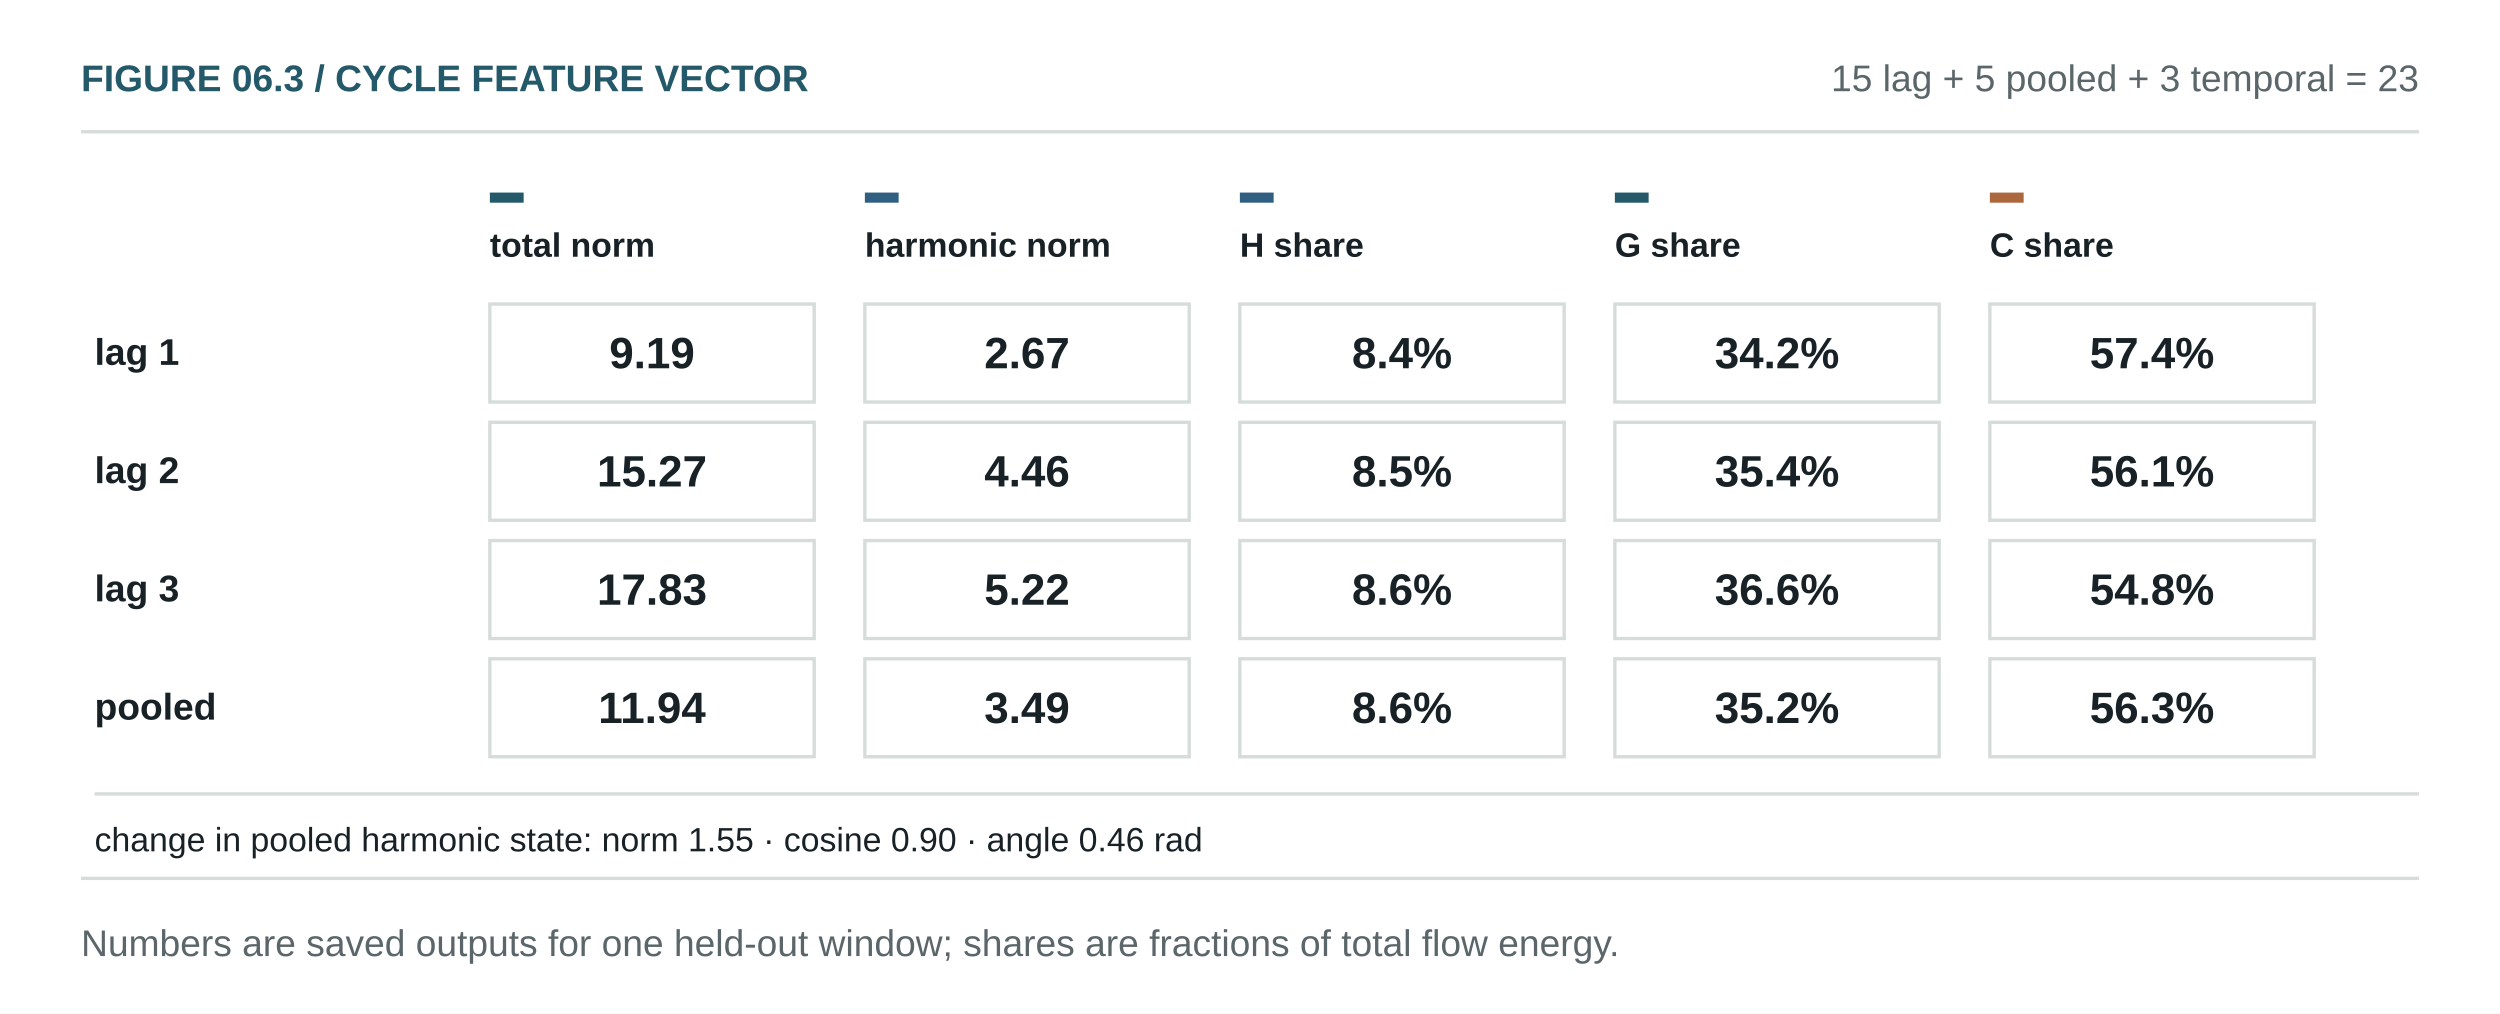
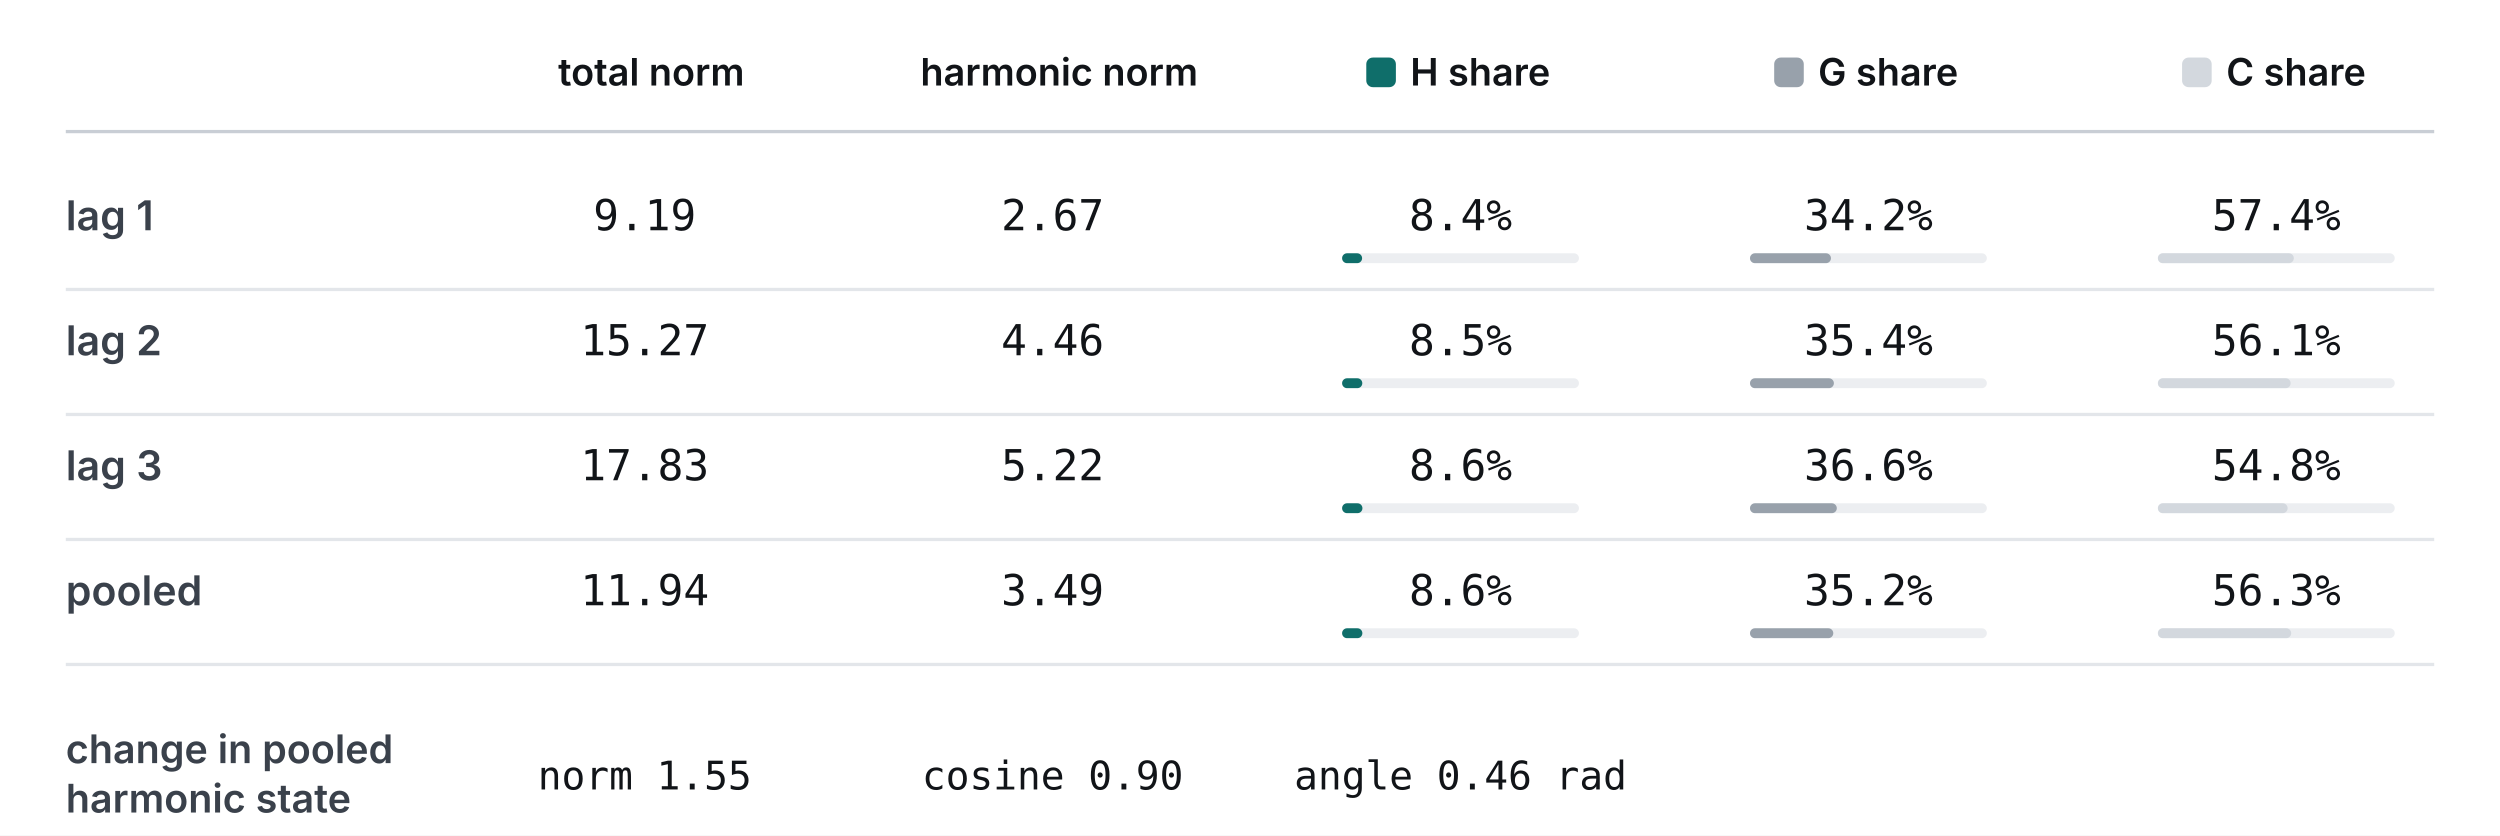
- <svg xmlns="http://www.w3.org/2000/svg" width="740" height="300" viewBox="0 0 740 300" role="img" aria-labelledby="title desc">
-   <rect width="740" height="300" fill="#ffffff" />
-   <text x="24.00" y="27.00" fill="#235969" font-size="11" font-weight="700" text-anchor="start" font-family="-apple-system,BlinkMacSystemFont,Segoe UI,Arial,sans-serif">FIGURE 06.3 / CYCLE FEATURE VECTOR</text>
-   <text x="716.00" y="27.00" fill="#5a6669" font-size="11" font-weight="400" text-anchor="end" font-family="-apple-system,BlinkMacSystemFont,Segoe UI,Arial,sans-serif">15 lag + 5 pooled + 3 temporal = 23</text>
-   <line x1="24.00" y1="39.00" x2="716.00" y2="39.00" stroke="#d5dcda" stroke-width="1" opacity="1" />
-   <rect x="145.00" y="57.00" width="10.00" height="3.00" fill="#235969" />
-   <text x="145.00" y="76.00" fill="#172126" font-size="10" font-weight="600" text-anchor="start" font-family="-apple-system,BlinkMacSystemFont,Segoe UI,Arial,sans-serif">total norm</text>
-   <rect x="256.00" y="57.00" width="10.00" height="3.00" fill="#315f82" />
-   <text x="256.00" y="76.00" fill="#172126" font-size="10" font-weight="600" text-anchor="start" font-family="-apple-system,BlinkMacSystemFont,Segoe UI,Arial,sans-serif">harmonic norm</text>
-   <rect x="367.00" y="57.00" width="10.00" height="3.00" fill="#315f82" />
-   <text x="367.00" y="76.00" fill="#172126" font-size="10" font-weight="600" text-anchor="start" font-family="-apple-system,BlinkMacSystemFont,Segoe UI,Arial,sans-serif">H share</text>
-   <rect x="478.00" y="57.00" width="10.00" height="3.00" fill="#235969" />
-   <text x="478.00" y="76.00" fill="#172126" font-size="10" font-weight="600" text-anchor="start" font-family="-apple-system,BlinkMacSystemFont,Segoe UI,Arial,sans-serif">G share</text>
-   <rect x="589.00" y="57.00" width="10.00" height="3.00" fill="#ad673d" />
-   <text x="589.00" y="76.00" fill="#172126" font-size="10" font-weight="600" text-anchor="start" font-family="-apple-system,BlinkMacSystemFont,Segoe UI,Arial,sans-serif">C share</text>
-   <text x="28.00" y="108.00" fill="#172126" font-size="11" font-weight="600" text-anchor="start" font-family="-apple-system,BlinkMacSystemFont,Segoe UI,Arial,sans-serif">lag 1</text>
-   <rect x="145.00" y="90.00" width="96.00" height="29.00" fill="#ffffff" stroke="#d5dcda" stroke-width="1" />
-   <text x="193.00" y="109.00" fill="#172126" font-size="13" font-weight="600" text-anchor="middle" font-family="-apple-system,BlinkMacSystemFont,Segoe UI,Arial,sans-serif">9.19</text>
-   <rect x="256.00" y="90.00" width="96.00" height="29.00" fill="#ffffff" stroke="#d5dcda" stroke-width="1" />
-   <text x="304.00" y="109.00" fill="#172126" font-size="13" font-weight="600" text-anchor="middle" font-family="-apple-system,BlinkMacSystemFont,Segoe UI,Arial,sans-serif">2.67</text>
-   <rect x="367.00" y="90.00" width="96.00" height="29.00" fill="#ffffff" stroke="#d5dcda" stroke-width="1" />
-   <text x="415.00" y="109.00" fill="#172126" font-size="13" font-weight="600" text-anchor="middle" font-family="-apple-system,BlinkMacSystemFont,Segoe UI,Arial,sans-serif">8.4%</text>
-   <rect x="478.00" y="90.00" width="96.00" height="29.00" fill="#ffffff" stroke="#d5dcda" stroke-width="1" />
-   <text x="526.00" y="109.00" fill="#172126" font-size="13" font-weight="600" text-anchor="middle" font-family="-apple-system,BlinkMacSystemFont,Segoe UI,Arial,sans-serif">34.2%</text>
-   <rect x="589.00" y="90.00" width="96.00" height="29.00" fill="#ffffff" stroke="#d5dcda" stroke-width="1" />
-   <text x="637.00" y="109.00" fill="#172126" font-size="13" font-weight="600" text-anchor="middle" font-family="-apple-system,BlinkMacSystemFont,Segoe UI,Arial,sans-serif">57.4%</text>
-   <text x="28.00" y="143.00" fill="#172126" font-size="11" font-weight="600" text-anchor="start" font-family="-apple-system,BlinkMacSystemFont,Segoe UI,Arial,sans-serif">lag 2</text>
-   <rect x="145.00" y="125.00" width="96.00" height="29.00" fill="#ffffff" stroke="#d5dcda" stroke-width="1" />
-   <text x="193.00" y="144.00" fill="#172126" font-size="13" font-weight="600" text-anchor="middle" font-family="-apple-system,BlinkMacSystemFont,Segoe UI,Arial,sans-serif">15.27</text>
-   <rect x="256.00" y="125.00" width="96.00" height="29.00" fill="#ffffff" stroke="#d5dcda" stroke-width="1" />
-   <text x="304.00" y="144.00" fill="#172126" font-size="13" font-weight="600" text-anchor="middle" font-family="-apple-system,BlinkMacSystemFont,Segoe UI,Arial,sans-serif">4.46</text>
-   <rect x="367.00" y="125.00" width="96.00" height="29.00" fill="#ffffff" stroke="#d5dcda" stroke-width="1" />
-   <text x="415.00" y="144.00" fill="#172126" font-size="13" font-weight="600" text-anchor="middle" font-family="-apple-system,BlinkMacSystemFont,Segoe UI,Arial,sans-serif">8.5%</text>
-   <rect x="478.00" y="125.00" width="96.00" height="29.00" fill="#ffffff" stroke="#d5dcda" stroke-width="1" />
-   <text x="526.00" y="144.00" fill="#172126" font-size="13" font-weight="600" text-anchor="middle" font-family="-apple-system,BlinkMacSystemFont,Segoe UI,Arial,sans-serif">35.4%</text>
-   <rect x="589.00" y="125.00" width="96.00" height="29.00" fill="#ffffff" stroke="#d5dcda" stroke-width="1" />
-   <text x="637.00" y="144.00" fill="#172126" font-size="13" font-weight="600" text-anchor="middle" font-family="-apple-system,BlinkMacSystemFont,Segoe UI,Arial,sans-serif">56.1%</text>
-   <text x="28.00" y="178.00" fill="#172126" font-size="11" font-weight="600" text-anchor="start" font-family="-apple-system,BlinkMacSystemFont,Segoe UI,Arial,sans-serif">lag 3</text>
-   <rect x="145.00" y="160.00" width="96.00" height="29.00" fill="#ffffff" stroke="#d5dcda" stroke-width="1" />
-   <text x="193.00" y="179.00" fill="#172126" font-size="13" font-weight="600" text-anchor="middle" font-family="-apple-system,BlinkMacSystemFont,Segoe UI,Arial,sans-serif">17.83</text>
-   <rect x="256.00" y="160.00" width="96.00" height="29.00" fill="#ffffff" stroke="#d5dcda" stroke-width="1" />
-   <text x="304.00" y="179.00" fill="#172126" font-size="13" font-weight="600" text-anchor="middle" font-family="-apple-system,BlinkMacSystemFont,Segoe UI,Arial,sans-serif">5.22</text>
-   <rect x="367.00" y="160.00" width="96.00" height="29.00" fill="#ffffff" stroke="#d5dcda" stroke-width="1" />
-   <text x="415.00" y="179.00" fill="#172126" font-size="13" font-weight="600" text-anchor="middle" font-family="-apple-system,BlinkMacSystemFont,Segoe UI,Arial,sans-serif">8.6%</text>
-   <rect x="478.00" y="160.00" width="96.00" height="29.00" fill="#ffffff" stroke="#d5dcda" stroke-width="1" />
-   <text x="526.00" y="179.00" fill="#172126" font-size="13" font-weight="600" text-anchor="middle" font-family="-apple-system,BlinkMacSystemFont,Segoe UI,Arial,sans-serif">36.6%</text>
-   <rect x="589.00" y="160.00" width="96.00" height="29.00" fill="#ffffff" stroke="#d5dcda" stroke-width="1" />
-   <text x="637.00" y="179.00" fill="#172126" font-size="13" font-weight="600" text-anchor="middle" font-family="-apple-system,BlinkMacSystemFont,Segoe UI,Arial,sans-serif">54.8%</text>
-   <text x="28.00" y="213.00" fill="#172126" font-size="11" font-weight="600" text-anchor="start" font-family="-apple-system,BlinkMacSystemFont,Segoe UI,Arial,sans-serif">pooled</text>
-   <rect x="145.00" y="195.00" width="96.00" height="29.00" fill="#ffffff" stroke="#d5dcda" stroke-width="1" />
-   <text x="193.00" y="214.00" fill="#172126" font-size="13" font-weight="600" text-anchor="middle" font-family="-apple-system,BlinkMacSystemFont,Segoe UI,Arial,sans-serif">11.94</text>
-   <rect x="256.00" y="195.00" width="96.00" height="29.00" fill="#ffffff" stroke="#d5dcda" stroke-width="1" />
-   <text x="304.00" y="214.00" fill="#172126" font-size="13" font-weight="600" text-anchor="middle" font-family="-apple-system,BlinkMacSystemFont,Segoe UI,Arial,sans-serif">3.49</text>
-   <rect x="367.00" y="195.00" width="96.00" height="29.00" fill="#ffffff" stroke="#d5dcda" stroke-width="1" />
-   <text x="415.00" y="214.00" fill="#172126" font-size="13" font-weight="600" text-anchor="middle" font-family="-apple-system,BlinkMacSystemFont,Segoe UI,Arial,sans-serif">8.6%</text>
-   <rect x="478.00" y="195.00" width="96.00" height="29.00" fill="#ffffff" stroke="#d5dcda" stroke-width="1" />
-   <text x="526.00" y="214.00" fill="#172126" font-size="13" font-weight="600" text-anchor="middle" font-family="-apple-system,BlinkMacSystemFont,Segoe UI,Arial,sans-serif">35.2%</text>
-   <rect x="589.00" y="195.00" width="96.00" height="29.00" fill="#ffffff" stroke="#d5dcda" stroke-width="1" />
-   <text x="637.00" y="214.00" fill="#172126" font-size="13" font-weight="600" text-anchor="middle" font-family="-apple-system,BlinkMacSystemFont,Segoe UI,Arial,sans-serif">56.3%</text>
-   <line x1="28.00" y1="235.00" x2="716.00" y2="235.00" stroke="#d5dcda" stroke-width="1" opacity="1" />
-   <text x="28.00" y="252.00" fill="#172126" font-size="10" font-weight="400" text-anchor="start" font-family="-apple-system,BlinkMacSystemFont,Segoe UI,Arial,sans-serif">change in pooled harmonic state: norm 1.55   ·   cosine 0.90   ·   angle 0.46 rad</text>
-   <line x1="24.00" y1="260.00" x2="716.00" y2="260.00" stroke="#d5dcda" stroke-width="1" opacity="1" />
-   <text x="24.00" y="283.00" fill="#5a6669" font-size="11" font-weight="400" text-anchor="start" font-family="-apple-system,BlinkMacSystemFont,Segoe UI,Arial,sans-serif">Numbers are saved outputs for one held-out window; shares are fractions of total flow energy.</text>
+ <svg xmlns="http://www.w3.org/2000/svg" width="760" height="254" viewBox="0 0 760 254" role="img" aria-labelledby="title desc" font-family="-apple-system,BlinkMacSystemFont,'Segoe UI',Inter,Roboto,Helvetica,Arial,sans-serif">
+   <rect width="760" height="254" fill="#ffffff" />
+   <text x="198.00" y="26.00" fill="#111418" font-size="11.5" font-weight="600" text-anchor="middle">total norm</text>
+   <text x="322.00" y="26.00" fill="#111418" font-size="11.5" font-weight="600" text-anchor="middle">harmonic norm</text>
+   <rect x="415.35" y="17.50" width="9.00" height="9.00" fill="#0f6e6a" rx="2" />
+   <text x="450.00" y="26.00" fill="#111418" font-size="11.5" font-weight="600" text-anchor="middle">H share</text>
+   <rect x="539.35" y="17.50" width="9.00" height="9.00" fill="#98a1ab" rx="2" />
+   <text x="574.00" y="26.00" fill="#111418" font-size="11.5" font-weight="600" text-anchor="middle">G share</text>
+   <rect x="663.35" y="17.50" width="9.00" height="9.00" fill="#d3d8de" rx="2" />
+   <text x="698.00" y="26.00" fill="#111418" font-size="11.5" font-weight="600" text-anchor="middle">C share</text>
+   <line x1="20.00" y1="40.00" x2="740.00" y2="40.00" stroke="#c9ced5" stroke-width="1" opacity="1" stroke-linecap="butt" />
+   <text x="20.00" y="70.00" fill="#3a414b" font-size="12.5" font-weight="600" text-anchor="start">lag 1</text>
+   <text x="196.00" y="70.00" fill="#111418" font-size="13" font-weight="500" text-anchor="middle" font-family="'SF Mono',ui-monospace,SFMono-Regular,Menlo,Consolas,monospace">9.19</text>
+   <text x="320.00" y="70.00" fill="#111418" font-size="13" font-weight="500" text-anchor="middle" font-family="'SF Mono',ui-monospace,SFMono-Regular,Menlo,Consolas,monospace">2.67</text>
+   <text x="444.00" y="70.00" fill="#111418" font-size="13" font-weight="500" text-anchor="middle" font-family="'SF Mono',ui-monospace,SFMono-Regular,Menlo,Consolas,monospace">8.4%</text>
+   <rect x="408.00" y="77.00" width="72.00" height="3.00" fill="#eceef1" rx="1.5" />
+   <rect x="408.00" y="77.00" width="6.08" height="3.00" fill="#0f6e6a" rx="1.5" />
+   <text x="568.00" y="70.00" fill="#111418" font-size="13" font-weight="500" text-anchor="middle" font-family="'SF Mono',ui-monospace,SFMono-Regular,Menlo,Consolas,monospace">34.2%</text>
+   <rect x="532.00" y="77.00" width="72.00" height="3.00" fill="#eceef1" rx="1.5" />
+   <rect x="532.00" y="77.00" width="24.61" height="3.00" fill="#98a1ab" rx="1.5" />
+   <text x="692.00" y="70.00" fill="#111418" font-size="13" font-weight="500" text-anchor="middle" font-family="'SF Mono',ui-monospace,SFMono-Regular,Menlo,Consolas,monospace">57.4%</text>
+   <rect x="656.00" y="77.00" width="72.00" height="3.00" fill="#eceef1" rx="1.5" />
+   <rect x="656.00" y="77.00" width="41.32" height="3.00" fill="#d3d8de" rx="1.5" />
+   <line x1="20.00" y1="88.00" x2="740.00" y2="88.00" stroke="#e3e6ea" stroke-width="1" opacity="1" stroke-linecap="butt" />
+   <text x="20.00" y="108.00" fill="#3a414b" font-size="12.5" font-weight="600" text-anchor="start">lag 2</text>
+   <text x="196.00" y="108.00" fill="#111418" font-size="13" font-weight="500" text-anchor="middle" font-family="'SF Mono',ui-monospace,SFMono-Regular,Menlo,Consolas,monospace">15.27</text>
+   <text x="320.00" y="108.00" fill="#111418" font-size="13" font-weight="500" text-anchor="middle" font-family="'SF Mono',ui-monospace,SFMono-Regular,Menlo,Consolas,monospace">4.46</text>
+   <text x="444.00" y="108.00" fill="#111418" font-size="13" font-weight="500" text-anchor="middle" font-family="'SF Mono',ui-monospace,SFMono-Regular,Menlo,Consolas,monospace">8.5%</text>
+   <rect x="408.00" y="115.00" width="72.00" height="3.00" fill="#eceef1" rx="1.5" />
+   <rect x="408.00" y="115.00" width="6.14" height="3.00" fill="#0f6e6a" rx="1.5" />
+   <text x="568.00" y="108.00" fill="#111418" font-size="13" font-weight="500" text-anchor="middle" font-family="'SF Mono',ui-monospace,SFMono-Regular,Menlo,Consolas,monospace">35.4%</text>
+   <rect x="532.00" y="115.00" width="72.00" height="3.00" fill="#eceef1" rx="1.5" />
+   <rect x="532.00" y="115.00" width="25.50" height="3.00" fill="#98a1ab" rx="1.5" />
+   <text x="692.00" y="108.00" fill="#111418" font-size="13" font-weight="500" text-anchor="middle" font-family="'SF Mono',ui-monospace,SFMono-Regular,Menlo,Consolas,monospace">56.1%</text>
+   <rect x="656.00" y="115.00" width="72.00" height="3.00" fill="#eceef1" rx="1.5" />
+   <rect x="656.00" y="115.00" width="40.36" height="3.00" fill="#d3d8de" rx="1.5" />
+   <line x1="20.00" y1="126.00" x2="740.00" y2="126.00" stroke="#e3e6ea" stroke-width="1" opacity="1" stroke-linecap="butt" />
+   <text x="20.00" y="146.00" fill="#3a414b" font-size="12.5" font-weight="600" text-anchor="start">lag 3</text>
+   <text x="196.00" y="146.00" fill="#111418" font-size="13" font-weight="500" text-anchor="middle" font-family="'SF Mono',ui-monospace,SFMono-Regular,Menlo,Consolas,monospace">17.83</text>
+   <text x="320.00" y="146.00" fill="#111418" font-size="13" font-weight="500" text-anchor="middle" font-family="'SF Mono',ui-monospace,SFMono-Regular,Menlo,Consolas,monospace">5.22</text>
+   <text x="444.00" y="146.00" fill="#111418" font-size="13" font-weight="500" text-anchor="middle" font-family="'SF Mono',ui-monospace,SFMono-Regular,Menlo,Consolas,monospace">8.6%</text>
+   <rect x="408.00" y="153.00" width="72.00" height="3.00" fill="#eceef1" rx="1.5" />
+   <rect x="408.00" y="153.00" width="6.18" height="3.00" fill="#0f6e6a" rx="1.5" />
+   <text x="568.00" y="146.00" fill="#111418" font-size="13" font-weight="500" text-anchor="middle" font-family="'SF Mono',ui-monospace,SFMono-Regular,Menlo,Consolas,monospace">36.6%</text>
+   <rect x="532.00" y="153.00" width="72.00" height="3.00" fill="#eceef1" rx="1.5" />
+   <rect x="532.00" y="153.00" width="26.39" height="3.00" fill="#98a1ab" rx="1.5" />
+   <text x="692.00" y="146.00" fill="#111418" font-size="13" font-weight="500" text-anchor="middle" font-family="'SF Mono',ui-monospace,SFMono-Regular,Menlo,Consolas,monospace">54.8%</text>
+   <rect x="656.00" y="153.00" width="72.00" height="3.00" fill="#eceef1" rx="1.5" />
+   <rect x="656.00" y="153.00" width="39.44" height="3.00" fill="#d3d8de" rx="1.5" />
+   <line x1="20.00" y1="164.00" x2="740.00" y2="164.00" stroke="#e3e6ea" stroke-width="1" opacity="1" stroke-linecap="butt" />
+   <text x="20.00" y="184.00" fill="#3a414b" font-size="12.5" font-weight="600" text-anchor="start">pooled</text>
+   <text x="196.00" y="184.00" fill="#111418" font-size="13" font-weight="500" text-anchor="middle" font-family="'SF Mono',ui-monospace,SFMono-Regular,Menlo,Consolas,monospace">11.94</text>
+   <text x="320.00" y="184.00" fill="#111418" font-size="13" font-weight="500" text-anchor="middle" font-family="'SF Mono',ui-monospace,SFMono-Regular,Menlo,Consolas,monospace">3.49</text>
+   <text x="444.00" y="184.00" fill="#111418" font-size="13" font-weight="500" text-anchor="middle" font-family="'SF Mono',ui-monospace,SFMono-Regular,Menlo,Consolas,monospace">8.6%</text>
+   <rect x="408.00" y="191.00" width="72.00" height="3.00" fill="#eceef1" rx="1.5" />
+   <rect x="408.00" y="191.00" width="6.16" height="3.00" fill="#0f6e6a" rx="1.5" />
+   <text x="568.00" y="184.00" fill="#111418" font-size="13" font-weight="500" text-anchor="middle" font-family="'SF Mono',ui-monospace,SFMono-Regular,Menlo,Consolas,monospace">35.2%</text>
+   <rect x="532.00" y="191.00" width="72.00" height="3.00" fill="#eceef1" rx="1.5" />
+   <rect x="532.00" y="191.00" width="25.32" height="3.00" fill="#98a1ab" rx="1.5" />
+   <text x="692.00" y="184.00" fill="#111418" font-size="13" font-weight="500" text-anchor="middle" font-family="'SF Mono',ui-monospace,SFMono-Regular,Menlo,Consolas,monospace">56.3%</text>
+   <rect x="656.00" y="191.00" width="72.00" height="3.00" fill="#eceef1" rx="1.5" />
+   <rect x="656.00" y="191.00" width="40.52" height="3.00" fill="#d3d8de" rx="1.5" />
+   <line x1="20.00" y1="202.00" x2="740.00" y2="202.00" stroke="#e3e6ea" stroke-width="1" opacity="1" stroke-linecap="butt" />
+   <text x="20.00" y="232.00" fill="#3a414b" font-size="12" font-weight="600" text-anchor="start">change in pooled</text>
+   <text x="20.00" y="247.00" fill="#3a414b" font-size="12" font-weight="600" text-anchor="start">harmonic state</text>
+   <text x="196.00" y="240.00" fill="#111418" font-size="12" font-weight="500" text-anchor="middle" font-family="'SF Mono',ui-monospace,SFMono-Regular,Menlo,Consolas,monospace">norm 1.55</text>
+   <text x="320.00" y="240.00" fill="#111418" font-size="12" font-weight="500" text-anchor="middle" font-family="'SF Mono',ui-monospace,SFMono-Regular,Menlo,Consolas,monospace">cosine 0.90</text>
+   <text x="444.00" y="240.00" fill="#111418" font-size="12" font-weight="500" text-anchor="middle" font-family="'SF Mono',ui-monospace,SFMono-Regular,Menlo,Consolas,monospace">angle 0.46 rad</text>
</svg>
